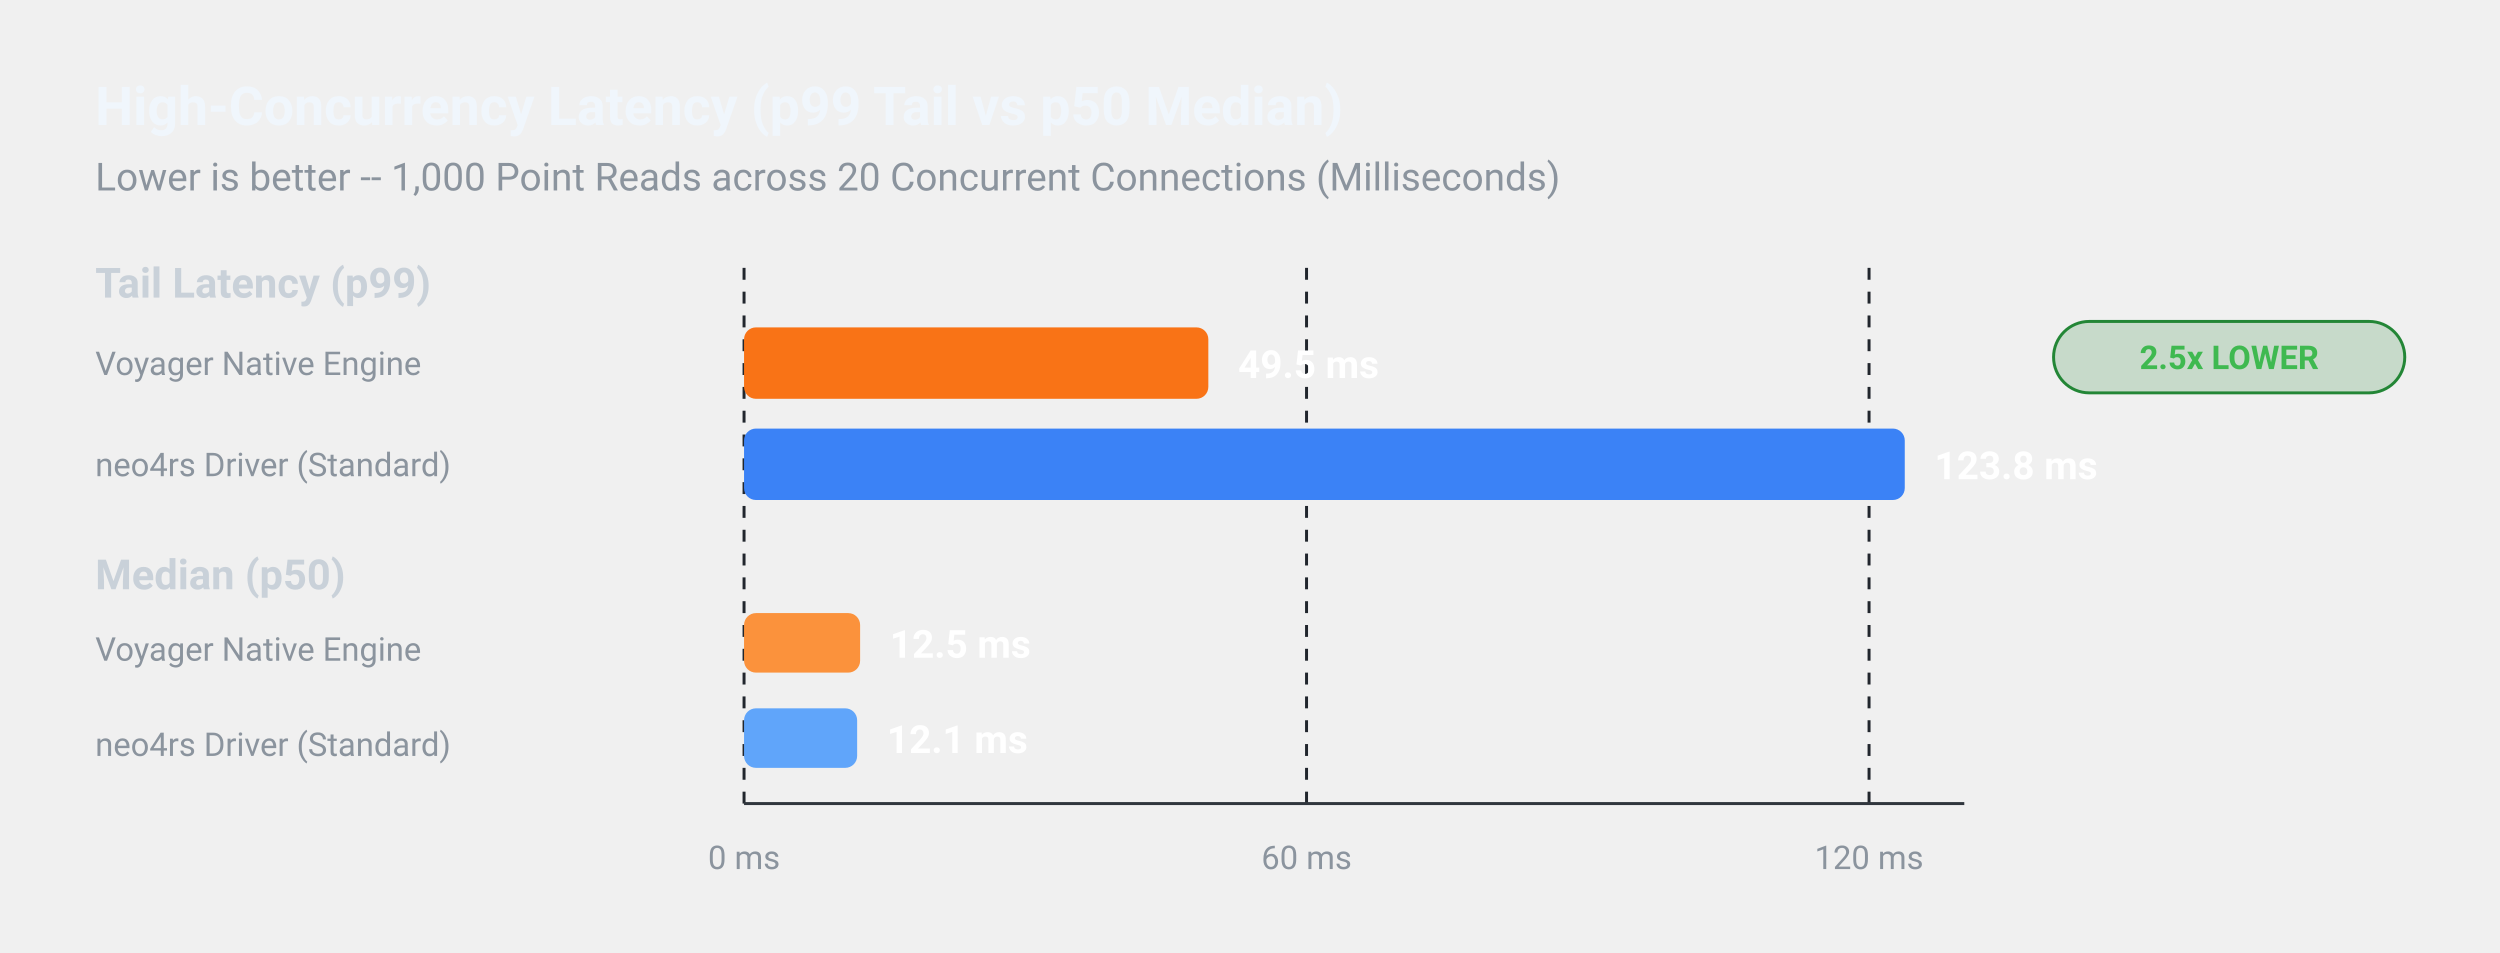
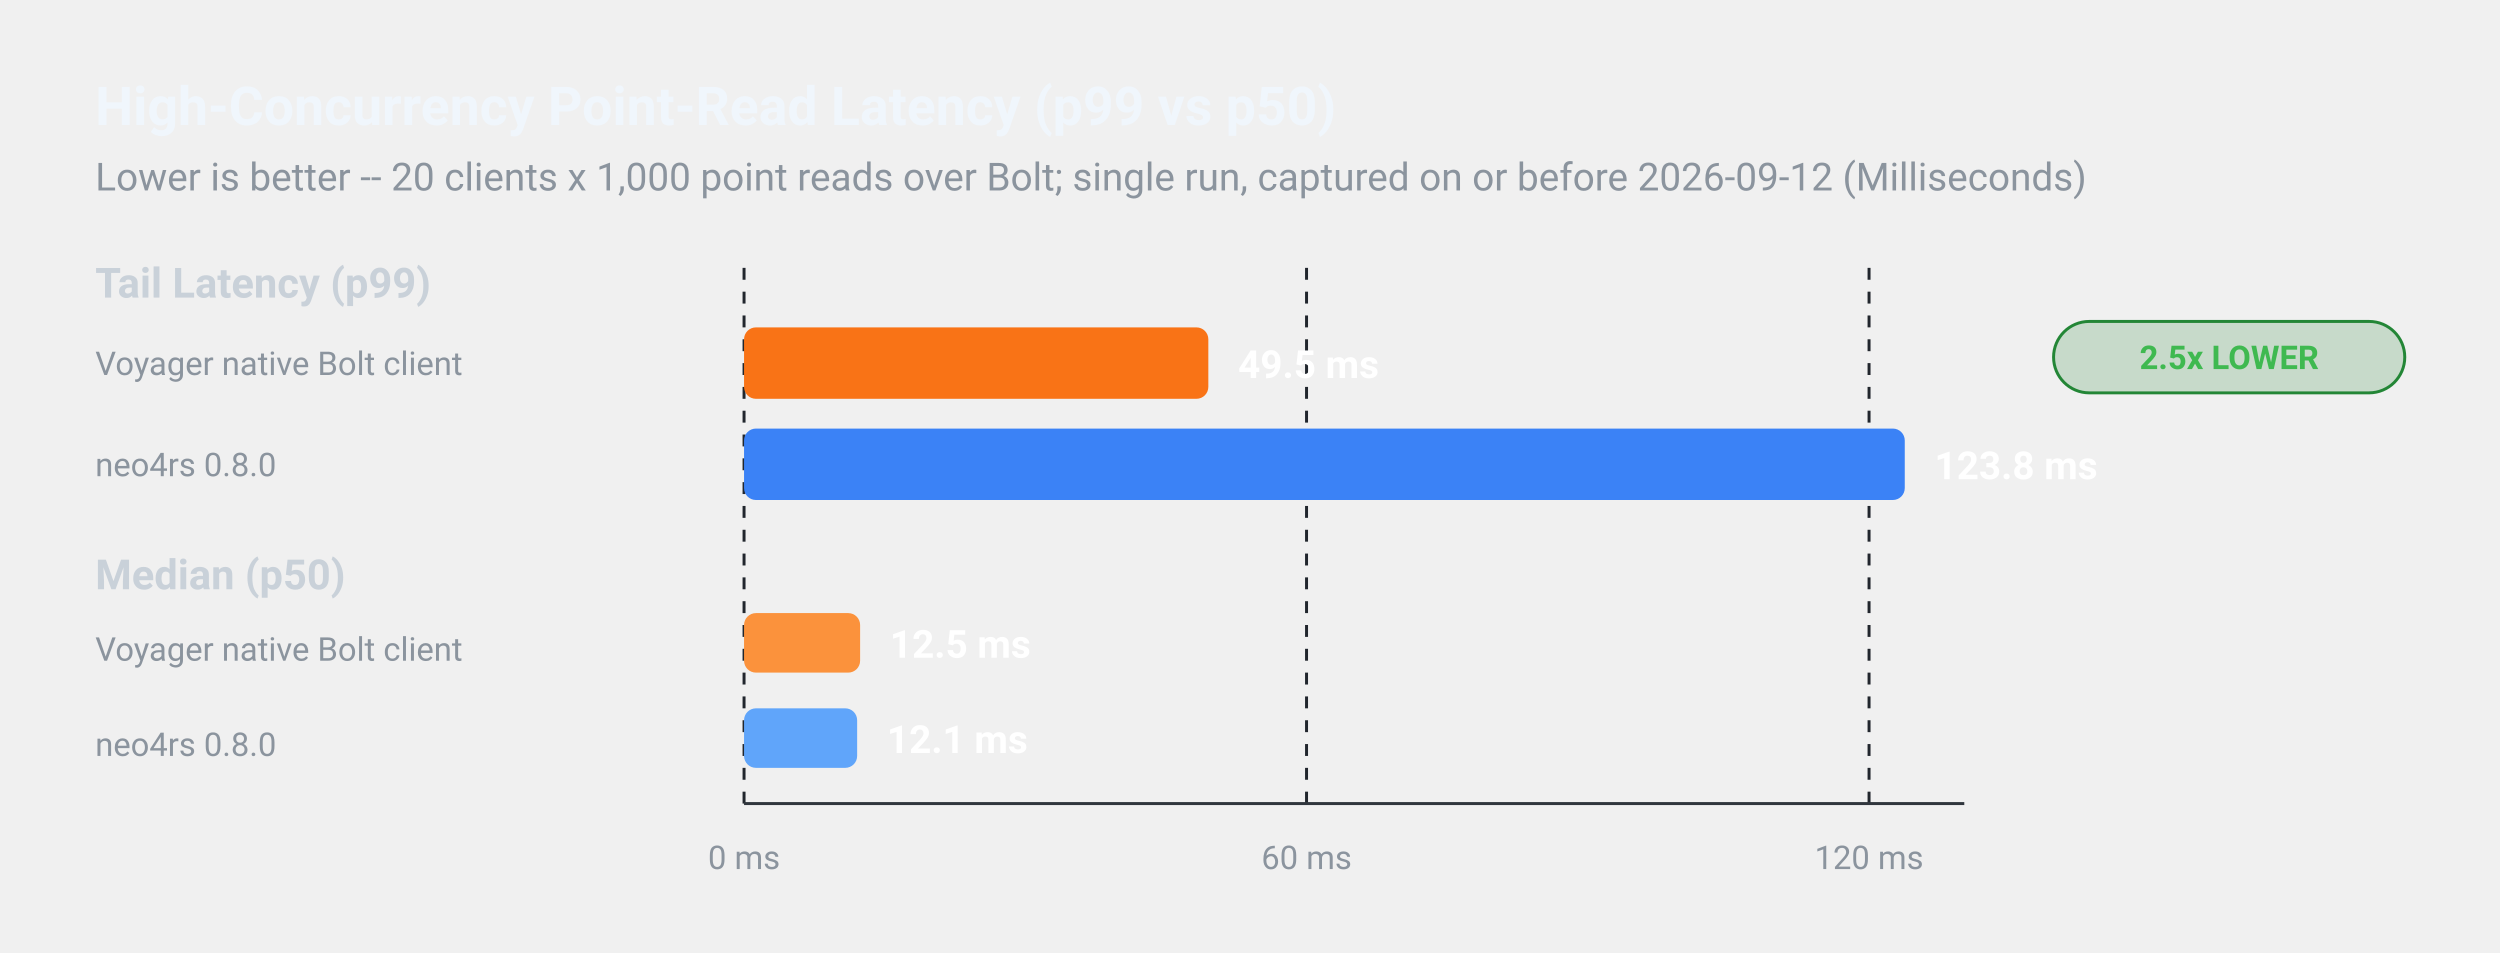
<svg xmlns="http://www.w3.org/2000/svg" viewBox="0 0 840 320" width="100%" height="100%" style="background:#0d1117; font-family:-apple-system,BlinkMacSystemFont,'Segoe UI',Roboto,Helvetica,Arial,sans-serif; border-radius:12px; border:1px solid #30363d;">
  <style>
    .title { fill: #f0f6fc; font-size: 18px; font-weight: 700; }
    .subtitle { fill: #8b949e; font-size: 13px; }
    .label { fill: #c9d1d9; font-size: 14px; font-weight: 600; }
    .sublabel { fill: #8b949e; font-size: 11px; }
    .val { fill: #ffffff; font-size: 13px; font-weight: 700; }
    .badge { fill: #3fb950; font-size: 11px; font-weight: 700; }
    .badge-bg { fill: rgba(35, 134, 54, 0.2); stroke: #238636; stroke-width: 1; }
    .grid { stroke: #21262d; stroke-dasharray: 4,4; stroke-width: 1; }
  </style>
-   <text x="32" y="42" class="title">High-Concurrency Latency (p99 Tail vs p50 Median)</text>
-   <text x="32" y="64" class="subtitle">Lower is better -- 1,000 Point Reads across 20 Concurrent Connections (Milliseconds)</text>
+   <text x="32" y="42" class="title">High-Concurrency Point-Read Latency (p99 vs p50)</text>
+   <text x="32" y="64" class="subtitle">Lower is better -- 20 clients x 1,000 point reads over Bolt; single run, captured on or before 2026-09-12 (Milliseconds)</text>
  <line x1="250" y1="90" x2="250" y2="270" class="grid" />
  <line x1="439" y1="90" x2="439" y2="270" class="grid" />
  <line x1="628" y1="90" x2="628" y2="270" class="grid" />
  <text x="32" y="100" class="label">Tail Latency (p99)</text>
-   <text x="32" y="126" class="sublabel">Voyager Native Engine</text>
+   <text x="32" y="126" class="sublabel">Voyager native Bolt client</text>
  <rect x="250" y="110" width="156" height="24" rx="4" fill="#f97316" />
  <text x="416" y="127" class="val">49.5 ms</text>
  <rect x="690" y="108" width="118" height="24" rx="12" class="badge-bg" />
  <text x="749" y="124" text-anchor="middle" class="badge">2.5x LOWER</text>
-   <text x="32" y="160" class="sublabel">neo4rs Driver (Standard)</text>
+   <text x="32" y="160" class="sublabel">neo4rs 0.8.0</text>
  <rect x="250" y="144" width="390" height="24" rx="4" fill="#3b82f6" />
  <text x="650" y="161" class="val">123.8 ms</text>
  <text x="32" y="198" class="label">Median (p50)</text>
-   <text x="32" y="222" class="sublabel">Voyager Native Engine</text>
+   <text x="32" y="222" class="sublabel">Voyager native Bolt client</text>
  <rect x="250" y="206" width="39" height="20" rx="4" fill="#fb923c" />
  <text x="299" y="221" class="val">12.5 ms</text>
-   <text x="32" y="254" class="sublabel">neo4rs Driver (Standard)</text>
+   <text x="32" y="254" class="sublabel">neo4rs 0.8.0</text>
  <rect x="250" y="238" width="38" height="20" rx="4" fill="#60a5fa" />
  <text x="298" y="253" class="val">12.1 ms</text>
  <line x1="250" y1="270" x2="660" y2="270" stroke="#30363d" stroke-width="1" />
  <text x="250" y="292" class="sublabel" text-anchor="middle">0 ms</text>
  <text x="439" y="292" class="sublabel" text-anchor="middle">60 ms</text>
  <text x="628" y="292" class="sublabel" text-anchor="middle">120 ms</text>
</svg>
